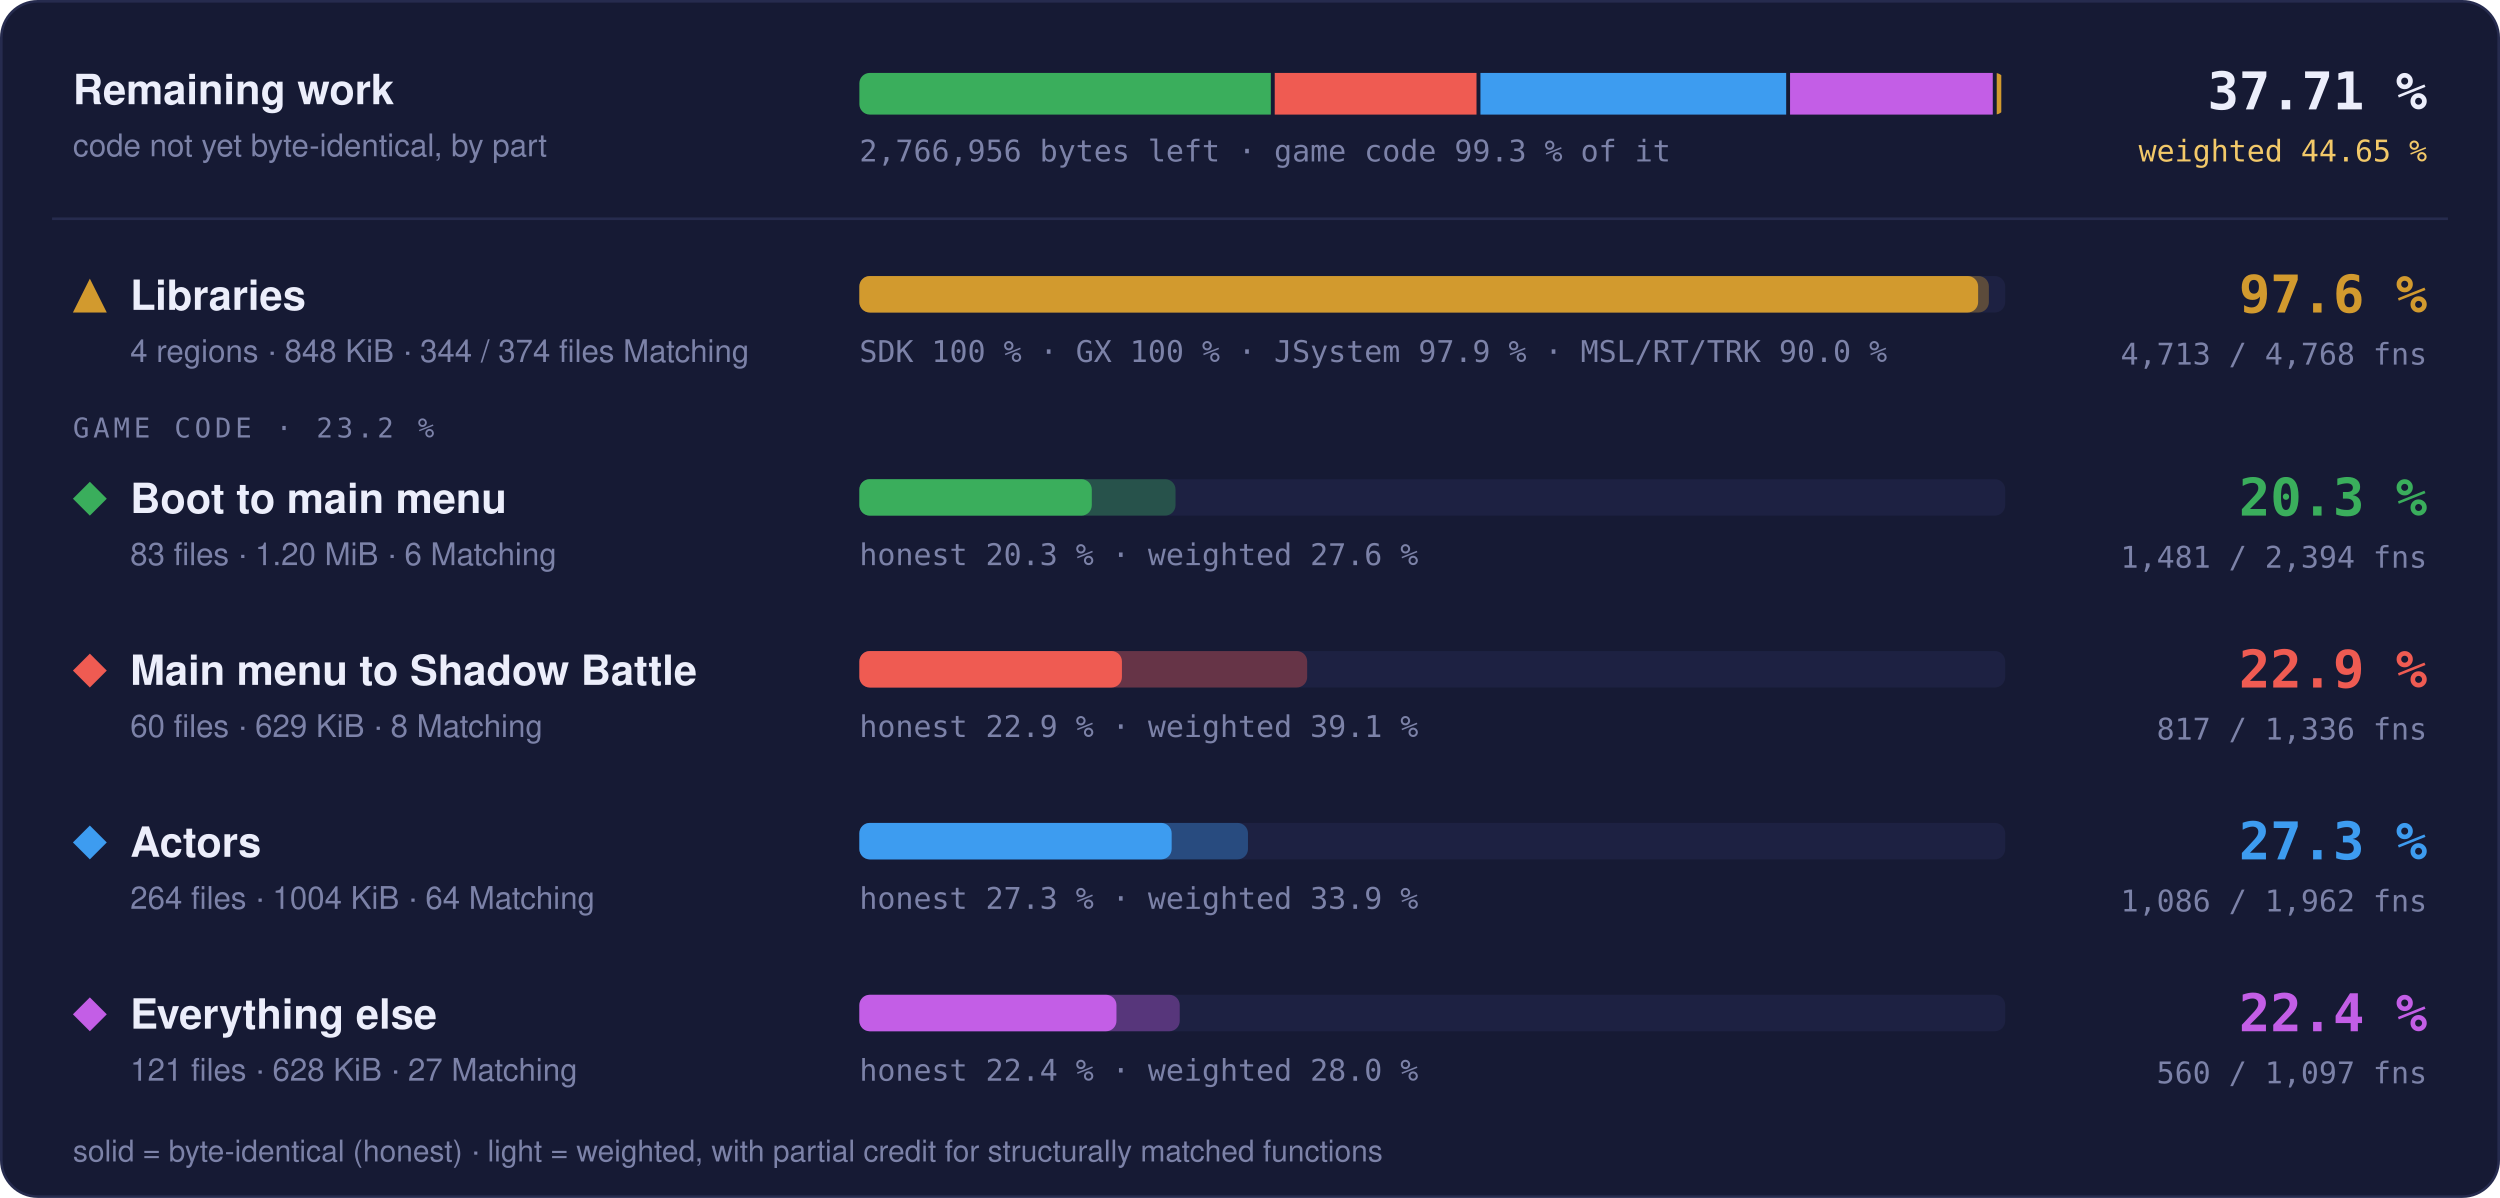
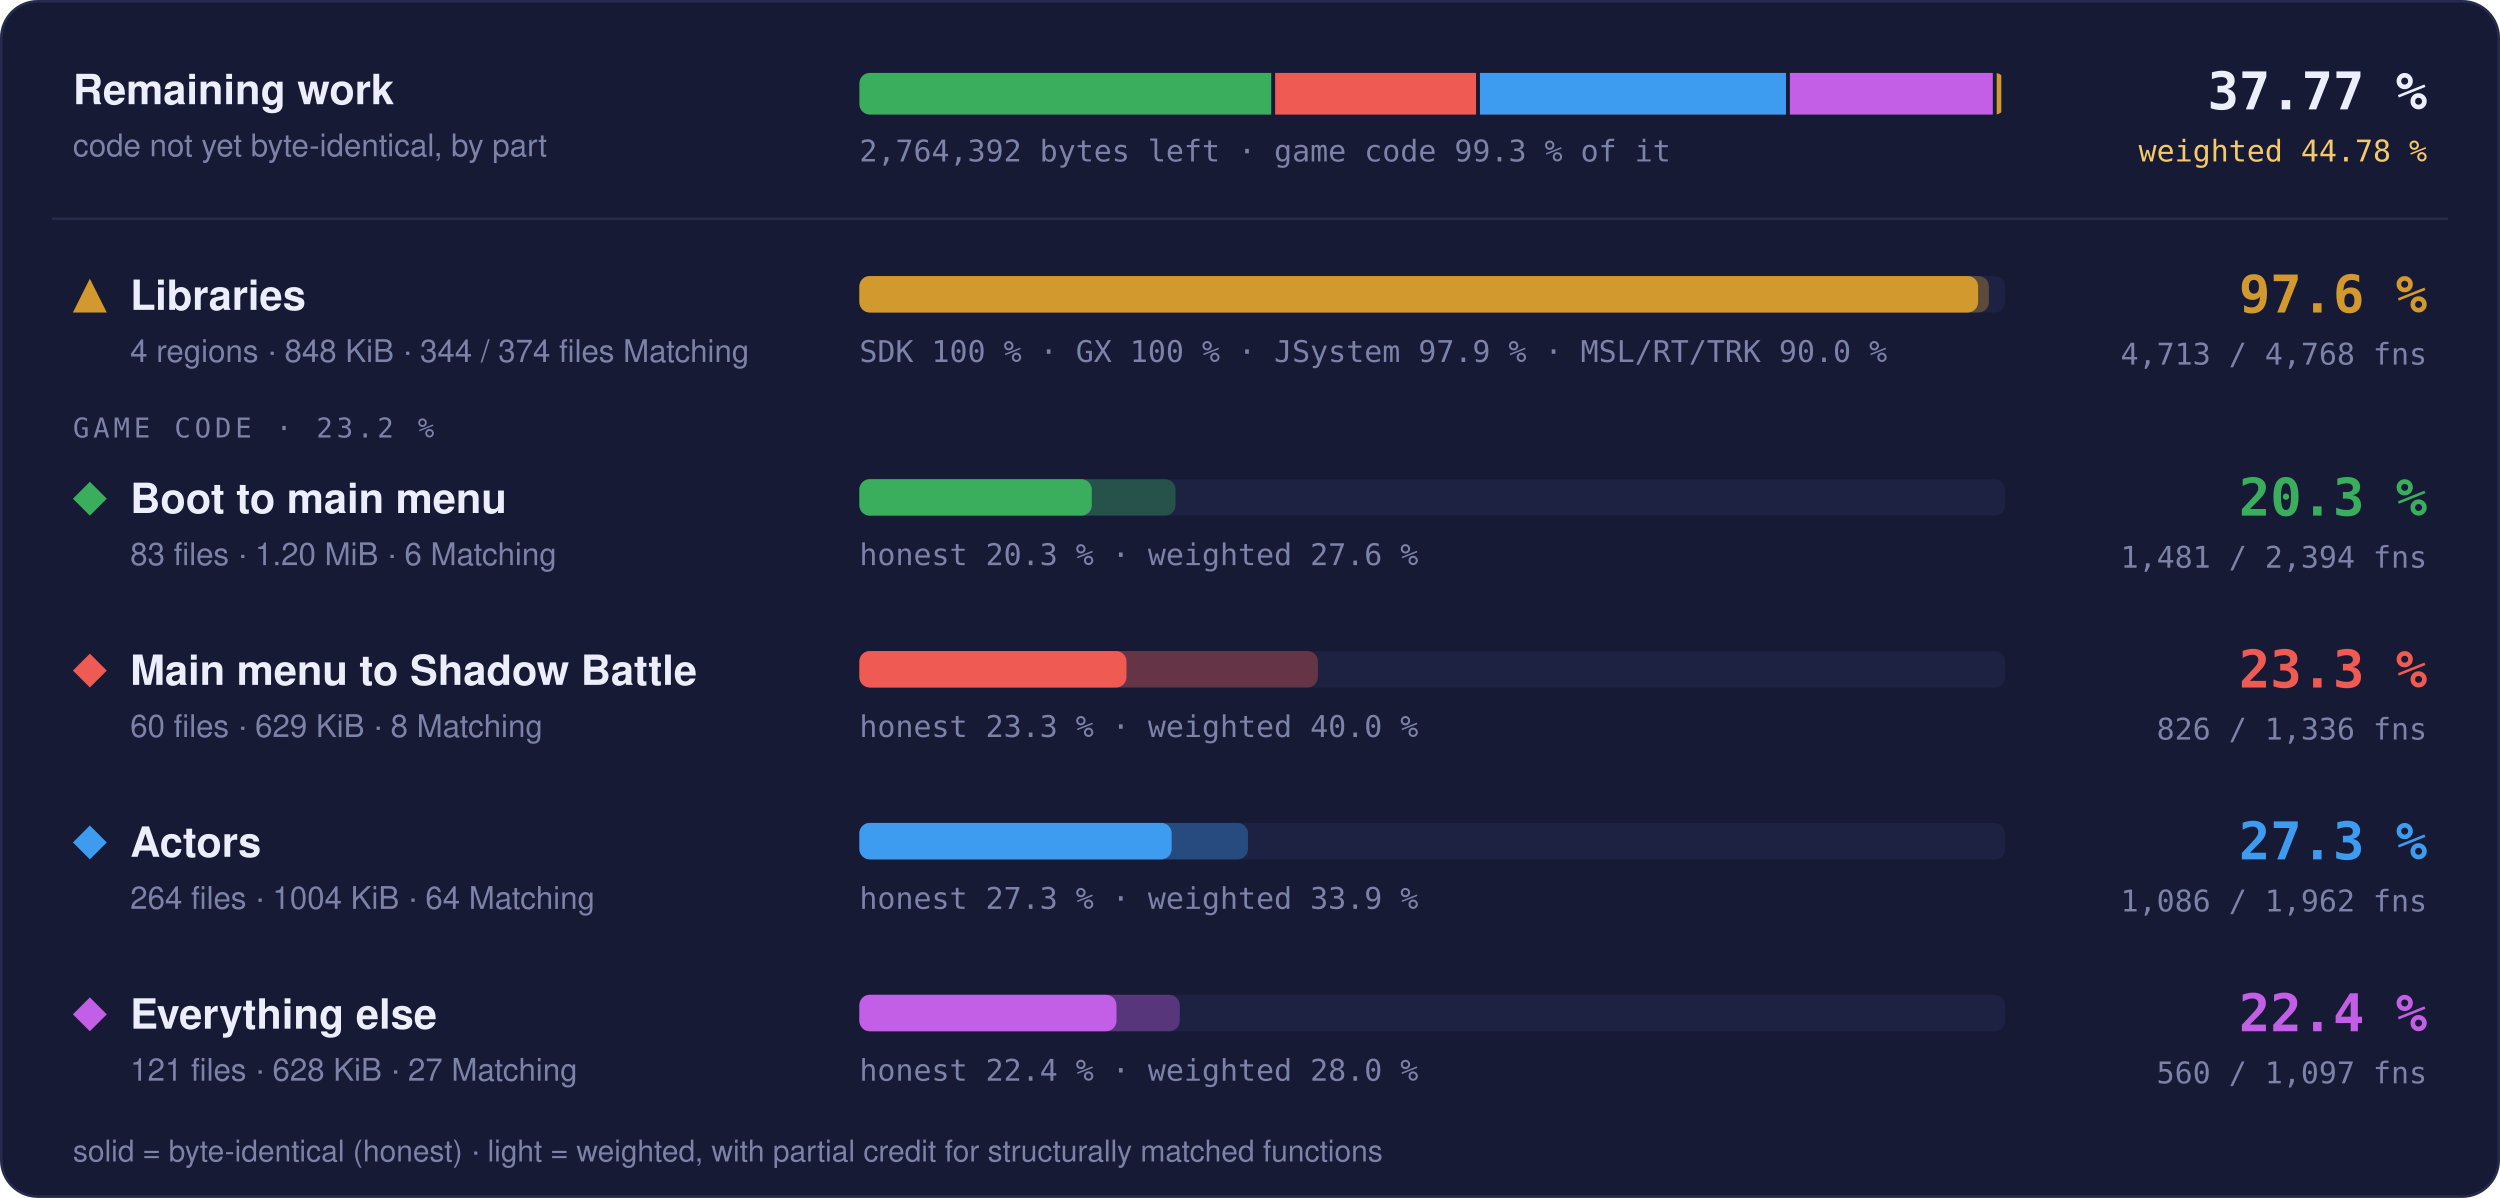
- <svg xmlns="http://www.w3.org/2000/svg" width="960" height="460" viewBox="0 0 960 460" role="img" aria-label="Progress overview: Libraries 97.6 % of code, 4713 of 4768 functions; Boot to main menu 20.3 % of code, 1481 of 2394 functions; Main menu to Shadow Battle 22.9 % of code, 817 of 1336 functions; Actors 27.3 % of code, 1086 of 1962 functions; Everything else 22.4 % of code, 560 of 1097 functions">
+ <svg xmlns="http://www.w3.org/2000/svg" width="960" height="460" viewBox="0 0 960 460" role="img" aria-label="Progress overview: Libraries 97.6 % of code, 4713 of 4768 functions; Boot to main menu 20.3 % of code, 1481 of 2394 functions; Main menu to Shadow Battle 23.3 % of code, 826 of 1336 functions; Actors 27.3 % of code, 1086 of 1962 functions; Everything else 22.4 % of code, 560 of 1097 functions">
  <style>text { font-family: -apple-system, BlinkMacSystemFont, 'Segoe UI', Helvetica, Arial, sans-serif; } .mono { font-family: ui-monospace, SFMono-Regular, 'SF Mono', Menlo, Consolas, monospace; } .grow { transform-box: fill-box; transform-origin: 0 50%; animation: grow 1.4s cubic-bezier(.2,.8,.2,1) both; } @keyframes grow { from { transform: scaleX(0); } } @media (prefers-reduced-motion: reduce) { * { animation: none !important; } }</style>
  <rect x="0.5" y="0.5" width="959" height="459" rx="14" fill="#161a34" stroke="#262b4e" />
  <text x="28" y="40" font-size="16" font-weight="700" fill="#eceefb">Remaining work</text>
  <text x="28" y="60" font-size="12" fill="#7c82a8">code not yet byte-identical, by part</text>
  <clipPath id="rw">
    <rect x="330" y="28" width="440" height="16" rx="4" />
  </clipPath>
  <g clip-path="url(#rw)">
-     <rect class="grow" x="330.00" y="28" width="158.00" height="16" fill="#3aae5c" />
-     <rect class="grow" x="489.50" y="28" width="77.48" height="16" fill="#ef5b52" />
-     <rect class="grow" x="568.49" y="28" width="117.40" height="16" fill="#3d9cf0" />
-     <rect class="grow" x="687.38" y="28" width="77.85" height="16" fill="#c35ee6" />
-     <rect class="grow" x="766.74" y="28" width="1.76" height="16" fill="#d29a2e" />
+     <rect class="grow" x="330.00" y="28" width="158.15" height="16" fill="#3aae5c" />
+     <rect class="grow" x="489.65" y="28" width="77.15" height="16" fill="#ef5b52" />
+     <rect class="grow" x="568.30" y="28" width="117.51" height="16" fill="#3d9cf0" />
+     <rect class="grow" x="687.31" y="28" width="77.93" height="16" fill="#c35ee6" />
+     <rect class="grow" x="766.73" y="28" width="1.77" height="16" fill="#d29a2e" />
  </g>
-   <text x="330" y="62" class="mono" font-size="11.5" fill="#7c82a8">2,766,956 bytes left · game code 99.3 % of it</text>
-   <text x="932" y="42" text-anchor="end" class="mono" font-size="20" font-weight="700" fill="#eceefb">37.71 %</text>
-   <text x="932" y="62" text-anchor="end" class="mono" font-size="11.5" fill="#f3c969">weighted 44.65 %</text>
+   <text x="330" y="62" class="mono" font-size="11.5" fill="#7c82a8">2,764,392 bytes left · game code 99.3 % of it</text>
+   <text x="932" y="42" text-anchor="end" class="mono" font-size="20" font-weight="700" fill="#eceefb">37.77 %</text>
+   <text x="932" y="62" text-anchor="end" class="mono" font-size="11.5" fill="#f3c969">weighted 44.78 %</text>
  <line x1="20" x2="940" y1="84" y2="84" stroke="#262b4e" />
  <g fill="#d29a2e">
    <path d="M34.5 107L41 120L28 120Z" />
  </g>
  <text x="50" y="119" font-size="16" font-weight="700" fill="#eceefb">Libraries</text>
  <text x="50" y="139" font-size="12" fill="#7c82a8">4 regions · 848 KiB · 344 / 374 files Matching</text>
  <rect x="330" y="106" width="440" height="14" rx="4" fill="#1d2142" />
  <rect class="grow" style="animation-delay:0.0s" x="330" y="106" width="433.73" height="14" rx="4" fill="#d29a2e" fill-opacity="0.35" />
  <rect class="grow" style="animation-delay:0.0s" x="330" y="106" width="429.60" height="14" rx="4" fill="#d29a2e" />
  <text x="330" y="139" class="mono" font-size="11.5" fill="#7c82a8">SDK 100 % · GX 100 % · JSystem 97.9 % · MSL/RT/TRK 90.0 %</text>
  <text x="932" y="120" text-anchor="end" class="mono" font-size="20" font-weight="700" fill="#d29a2e">97.6 %</text>
  <text x="932" y="140" text-anchor="end" class="mono" font-size="11.5" fill="#7c82a8">4,713 / 4,768 fns</text>
  <text x="28" y="168" class="mono" font-size="10.5" letter-spacing="0.14em" fill="#7c82a8">GAME CODE · 23.2 %</text>
  <g fill="#3aae5c">
    <path d="M34.5 185L41 191.5L34.5 198L28 191.5Z" />
  </g>
  <text x="50" y="197" font-size="16" font-weight="700" fill="#eceefb">Boot to main menu</text>
  <text x="50" y="217" font-size="12" fill="#7c82a8">83 files · 1.20 MiB · 6 Matching</text>
  <rect x="330" y="184" width="440" height="14" rx="4" fill="#1d2142" />
  <rect class="grow" style="animation-delay:0.1s" x="330" y="184" width="121.40" height="14" rx="4" fill="#3aae5c" fill-opacity="0.35" />
  <rect class="grow" style="animation-delay:0.1s" x="330" y="184" width="89.25" height="14" rx="4" fill="#3aae5c" />
  <text x="330" y="217" class="mono" font-size="11.5" fill="#7c82a8">honest 20.3 % · weighted 27.6 %</text>
  <text x="932" y="198" text-anchor="end" class="mono" font-size="20" font-weight="700" fill="#3aae5c">20.3 %</text>
  <text x="932" y="218" text-anchor="end" class="mono" font-size="11.5" fill="#7c82a8">1,481 / 2,394 fns</text>
  <g fill="#ef5b52">
    <path d="M34.5 251L41 257.5L34.5 264L28 257.5Z" />
  </g>
  <text x="50" y="263" font-size="16" font-weight="700" fill="#eceefb">Main menu to Shadow Battle</text>
  <text x="50" y="283" font-size="12" fill="#7c82a8">60 files · 629 KiB · 8 Matching</text>
  <rect x="330" y="250" width="440" height="14" rx="4" fill="#1d2142" />
-   <rect class="grow" style="animation-delay:0.2s" x="330" y="250" width="171.95" height="14" rx="4" fill="#ef5b52" fill-opacity="0.35" />
-   <rect class="grow" style="animation-delay:0.2s" x="330" y="250" width="100.82" height="14" rx="4" fill="#ef5b52" />
-   <text x="330" y="283" class="mono" font-size="11.5" fill="#7c82a8">honest 22.9 % · weighted 39.1 %</text>
-   <text x="932" y="264" text-anchor="end" class="mono" font-size="20" font-weight="700" fill="#ef5b52">22.9 %</text>
-   <text x="932" y="284" text-anchor="end" class="mono" font-size="11.5" fill="#7c82a8">817 / 1,336 fns</text>
+   <rect class="grow" style="animation-delay:0.2s" x="330" y="250" width="176.06" height="14" rx="4" fill="#ef5b52" fill-opacity="0.35" />
+   <rect class="grow" style="animation-delay:0.2s" x="330" y="250" width="102.57" height="14" rx="4" fill="#ef5b52" />
+   <text x="330" y="283" class="mono" font-size="11.5" fill="#7c82a8">honest 23.3 % · weighted 40.0 %</text>
+   <text x="932" y="264" text-anchor="end" class="mono" font-size="20" font-weight="700" fill="#ef5b52">23.3 %</text>
+   <text x="932" y="284" text-anchor="end" class="mono" font-size="11.5" fill="#7c82a8">826 / 1,336 fns</text>
  <g fill="#3d9cf0">
    <path d="M34.5 317L41 323.5L34.5 330L28 323.5Z" />
  </g>
  <text x="50" y="329" font-size="16" font-weight="700" fill="#eceefb">Actors</text>
  <text x="50" y="349" font-size="12" fill="#7c82a8">264 files · 1004 KiB · 64 Matching</text>
  <rect x="330" y="316" width="440" height="14" rx="4" fill="#1d2142" />
  <rect class="grow" style="animation-delay:0.3s" x="330" y="316" width="149.22" height="14" rx="4" fill="#3d9cf0" fill-opacity="0.35" />
  <rect class="grow" style="animation-delay:0.3s" x="330" y="316" width="119.92" height="14" rx="4" fill="#3d9cf0" />
  <text x="330" y="349" class="mono" font-size="11.5" fill="#7c82a8">honest 27.3 % · weighted 33.9 %</text>
  <text x="932" y="330" text-anchor="end" class="mono" font-size="20" font-weight="700" fill="#3d9cf0">27.3 %</text>
  <text x="932" y="350" text-anchor="end" class="mono" font-size="11.5" fill="#7c82a8">1,086 / 1,962 fns</text>
  <g fill="#c35ee6">
    <path d="M34.5 383L41 389.5L34.5 396L28 389.5Z" />
  </g>
  <text x="50" y="395" font-size="16" font-weight="700" fill="#eceefb">Everything else</text>
  <text x="50" y="415" font-size="12" fill="#7c82a8">121 files · 628 KiB · 27 Matching</text>
  <rect x="330" y="382" width="440" height="14" rx="4" fill="#1d2142" />
  <rect class="grow" style="animation-delay:0.4s" x="330" y="382" width="123.02" height="14" rx="4" fill="#c35ee6" fill-opacity="0.35" />
  <rect class="grow" style="animation-delay:0.4s" x="330" y="382" width="98.72" height="14" rx="4" fill="#c35ee6" />
  <text x="330" y="415" class="mono" font-size="11.5" fill="#7c82a8">honest 22.4 % · weighted 28.0 %</text>
  <text x="932" y="396" text-anchor="end" class="mono" font-size="20" font-weight="700" fill="#c35ee6">22.4 %</text>
  <text x="932" y="416" text-anchor="end" class="mono" font-size="11.5" fill="#7c82a8">560 / 1,097 fns</text>
  <text x="28" y="446" font-size="11.5" fill="#7c82a8">solid = byte-identical (honest) · light = weighted, with partial credit for structurally matched functions</text>
</svg>
